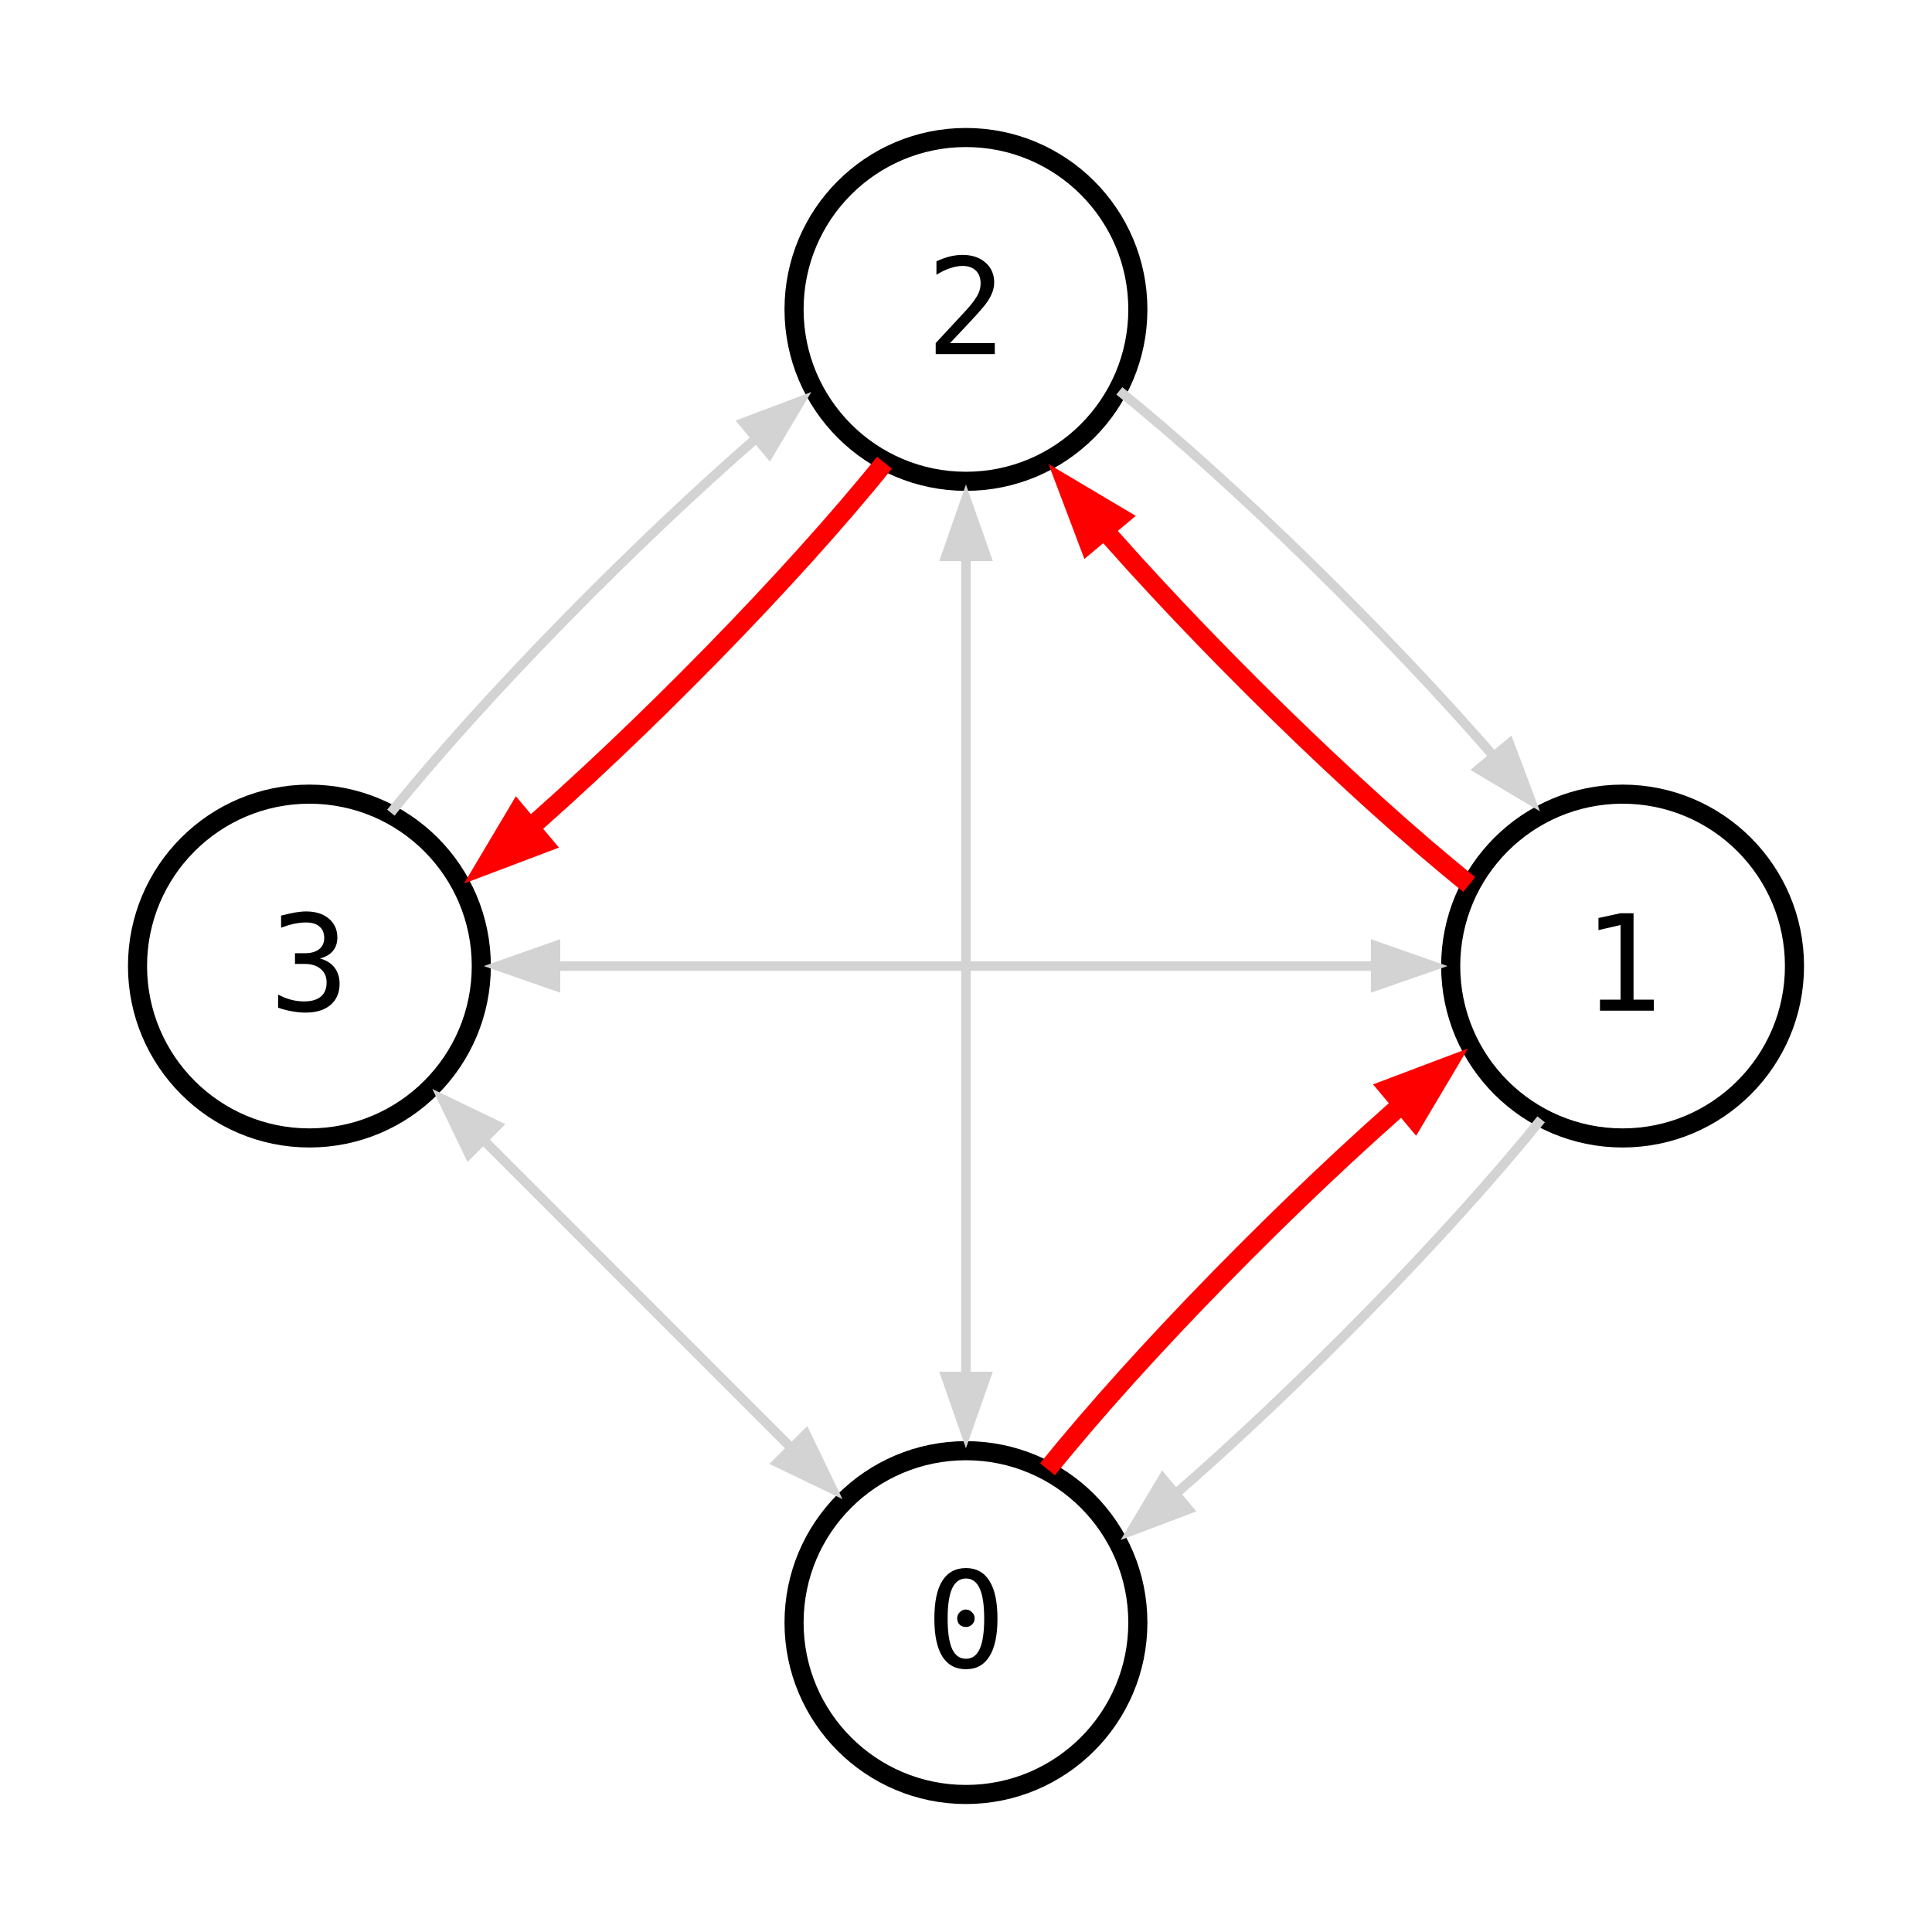
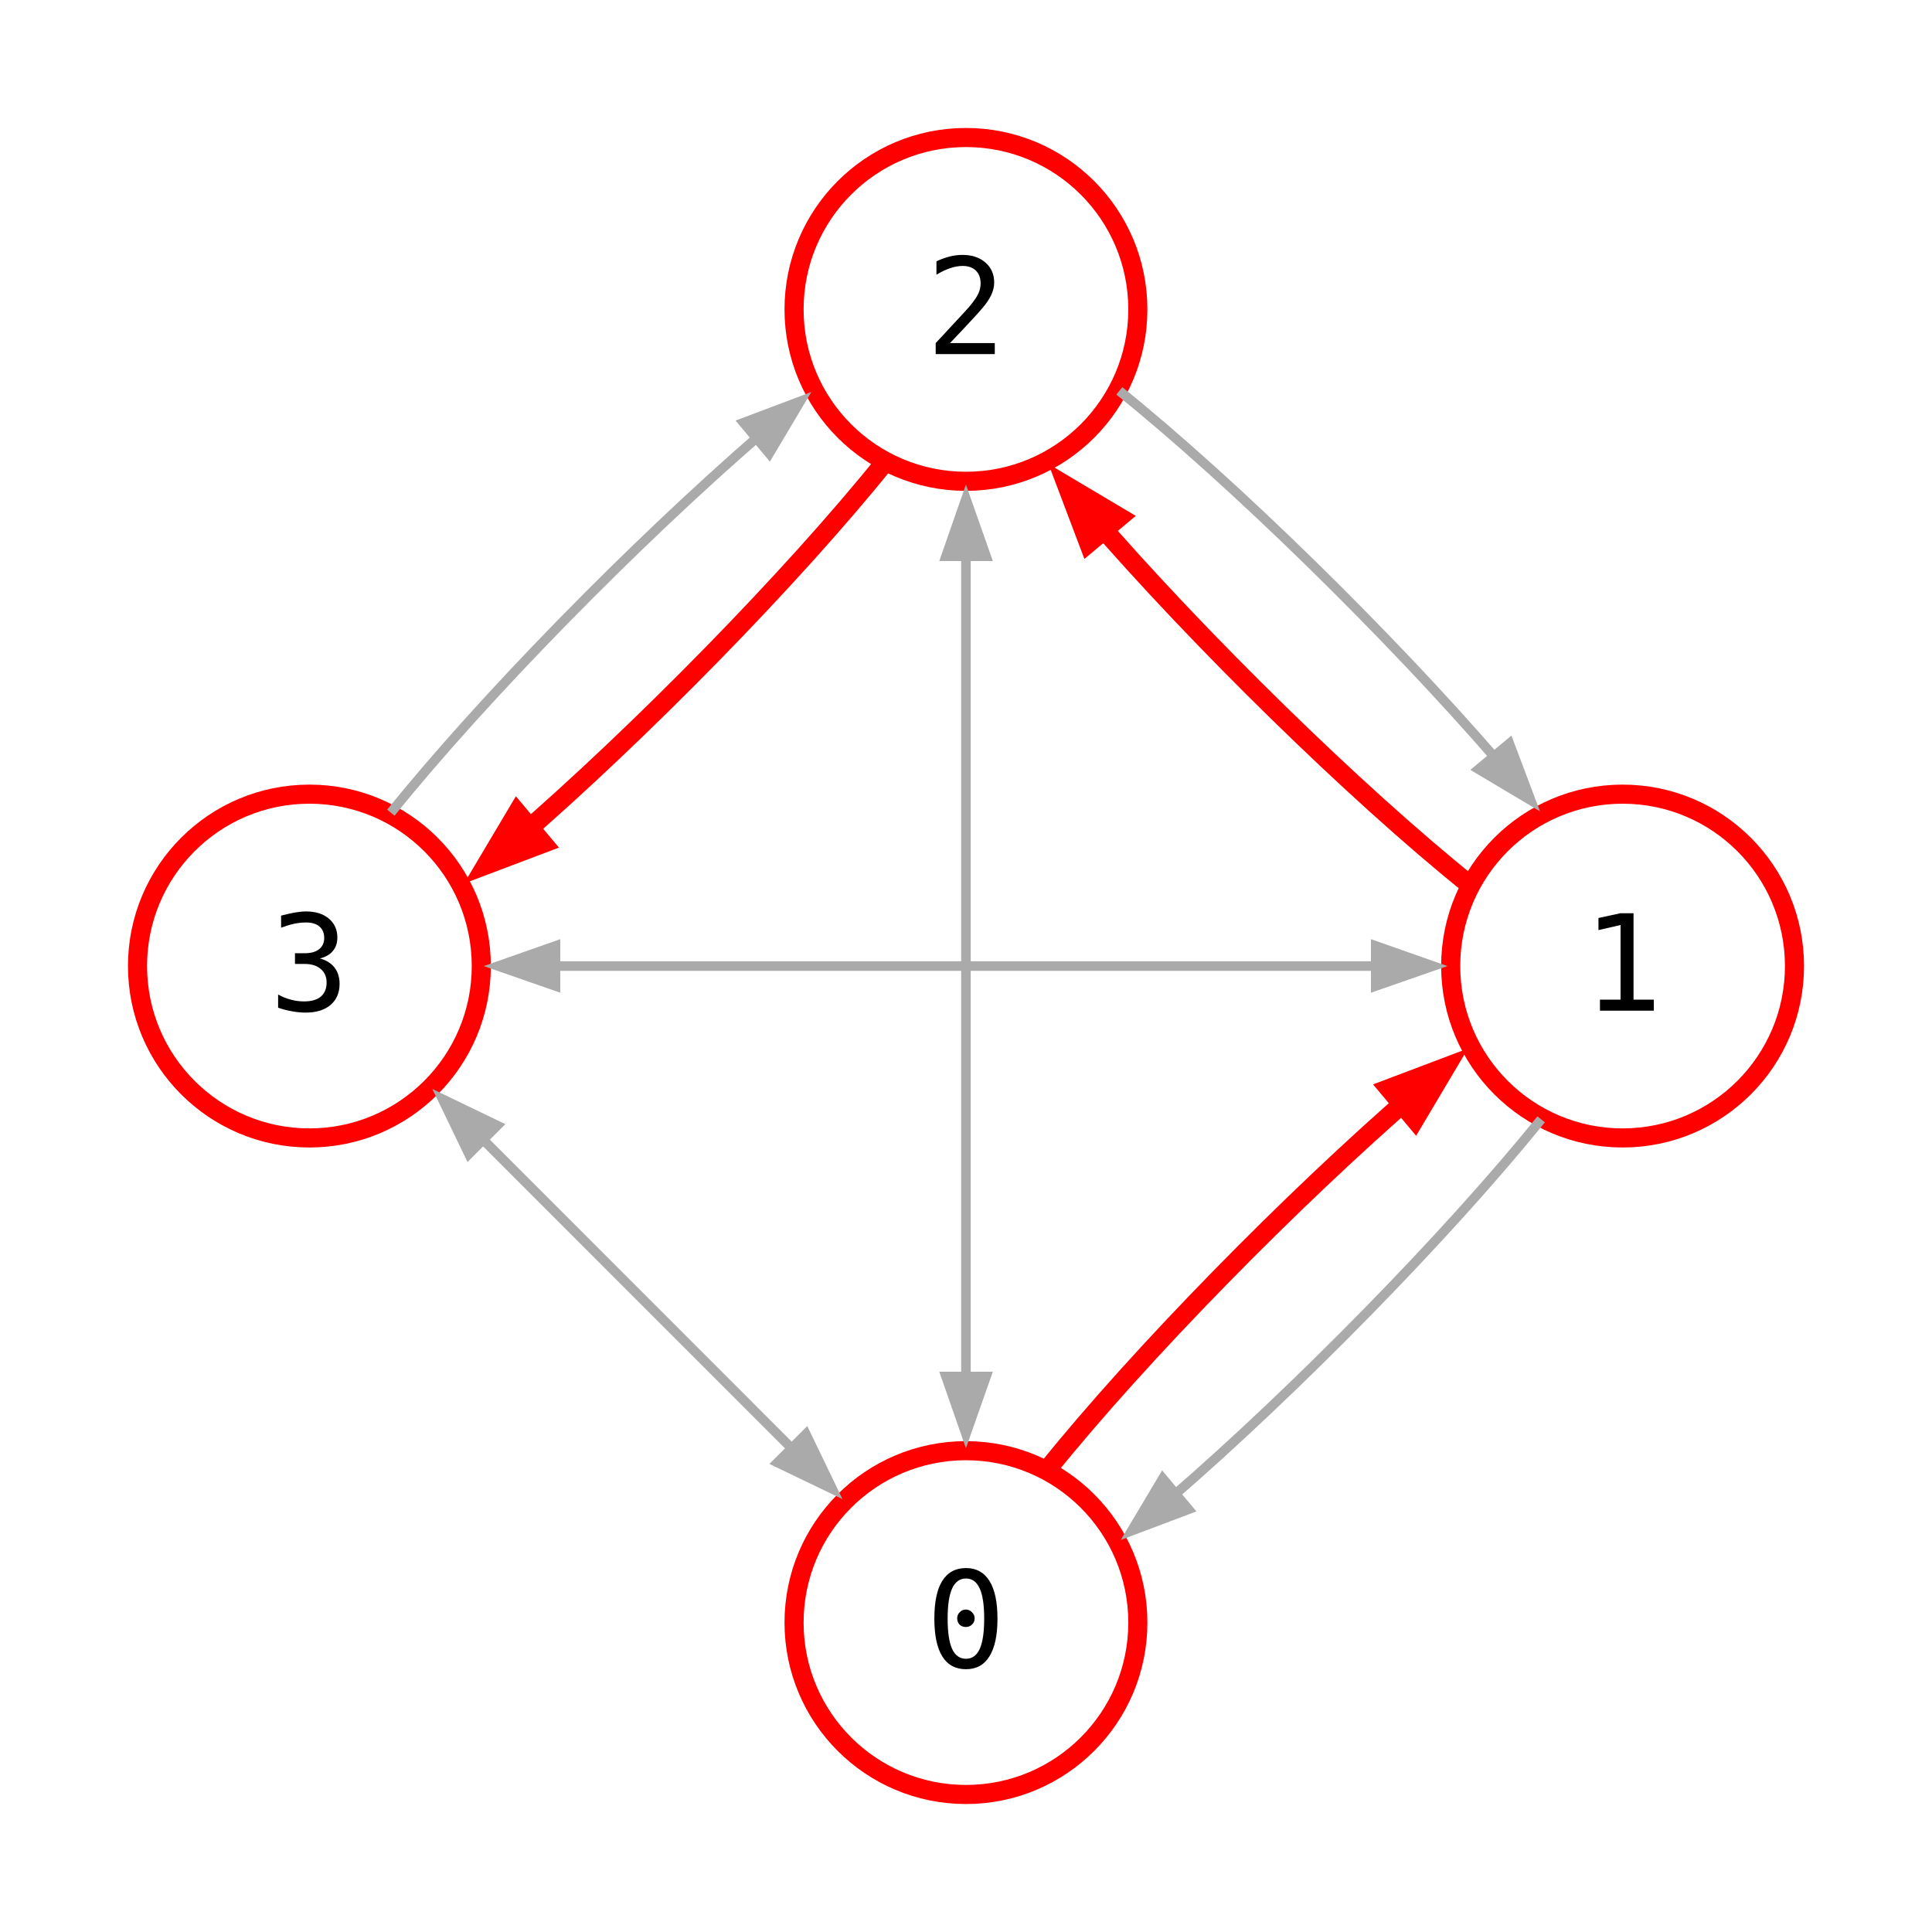
<svg xmlns="http://www.w3.org/2000/svg" width="202pt" height="202pt" viewBox="0.00 0.00 202.31 202.31">
  <g id="graph0" class="graph" transform="scale(1 1) rotate(0) translate(14.4 187.91)">
    <polygon fill="white" stroke="none" points="-14.4,14.4 -14.4,-187.91 187.91,-187.91 187.91,14.4 -14.4,14.4" />
    <g id="node1" class="node">
-       <ellipse fill="none" stroke="black" stroke-width="2" cx="86.75" cy="-18" rx="18" ry="18" />
+       <ellipse fill="none" stroke="red" stroke-width="2" cx="86.75" cy="-18" rx="18" ry="18" />
      <text text-anchor="middle" x="86.75" y="-13.32" font-family="monospace" font-size="14.00">0</text>
    </g>
    <g id="node2" class="node">
-       <ellipse fill="none" stroke="black" stroke-width="2" cx="155.51" cy="-86.75" rx="18" ry="18" />
+       <ellipse fill="none" stroke="red" stroke-width="2" cx="155.51" cy="-86.75" rx="18" ry="18" />
      <text text-anchor="middle" x="155.51" y="-82.08" font-family="monospace" font-size="14.00">1</text>
    </g>
    <g id="edge3" class="edge">
      <path fill="none" stroke="red" stroke-width="2" d="M95.29,-34.05C104.99,-46.11 120.84,-62.27 133.91,-73.58" />
      <polygon fill="red" stroke="red" stroke-width="2" points="131.05,-73.92 137,-76.17 133.75,-70.7 131.05,-73.92" />
    </g>
    <g id="node3" class="node">
-       <ellipse fill="none" stroke="black" stroke-width="2" cx="86.75" cy="-155.51" rx="18" ry="18" />
+       <ellipse fill="none" stroke="red" stroke-width="2" cx="86.75" cy="-155.51" rx="18" ry="18" />
      <text text-anchor="middle" x="86.75" y="-150.83" font-family="monospace" font-size="14.00">2</text>
    </g>
    <g id="edge1" class="edge">
-       <path fill="none" stroke="lightgray" d="M86.75,-43.5C86.75,-68.15 86.75,-105.28 86.75,-129.95" />
-       <polygon fill="lightgray" stroke="lightgray" points="88.86,-43.77 86.75,-37.77 84.66,-43.77 88.86,-43.77" />
-       <polygon fill="lightgray" stroke="lightgray" points="84.66,-129.66 86.75,-135.66 88.86,-129.66 84.66,-129.66" />
+       <path fill="none" stroke="#aaaaaa" d="M86.75,-43.5C86.75,-68.15 86.75,-105.28 86.75,-129.95" />
+       <polygon fill="#aaaaaa" stroke="#aaaaaa" points="88.86,-43.77 86.75,-37.77 84.66,-43.77 88.86,-43.77" />
+       <polygon fill="#aaaaaa" stroke="#aaaaaa" points="84.66,-129.66 86.75,-135.66 88.86,-129.66 84.66,-129.66" />
    </g>
    <g id="node4" class="node">
-       <ellipse fill="none" stroke="black" stroke-width="2" cx="18" cy="-86.75" rx="18" ry="18" />
+       <ellipse fill="none" stroke="red" stroke-width="2" cx="18" cy="-86.75" rx="18" ry="18" />
      <text text-anchor="middle" x="18" y="-82.08" font-family="monospace" font-size="14.00">3</text>
    </g>
    <g id="edge2" class="edge">
-       <path fill="none" stroke="lightgray" d="M68.63,-36.12C58.61,-46.14 46.2,-58.56 36.17,-68.59" />
-       <polygon fill="lightgray" stroke="lightgray" points="69.99,-37.73 72.75,-32 67.02,-34.76 69.99,-37.73" />
-       <polygon fill="lightgray" stroke="lightgray" points="34.7,-67.08 31.94,-72.81 37.67,-70.05 34.7,-67.08" />
+       <path fill="none" stroke="#aaaaaa" d="M68.63,-36.12C58.61,-46.14 46.2,-58.56 36.17,-68.59" />
+       <polygon fill="#aaaaaa" stroke="#aaaaaa" points="69.99,-37.73 72.75,-32 67.02,-34.76 69.99,-37.73" />
+       <polygon fill="#aaaaaa" stroke="#aaaaaa" points="34.7,-67.08 31.94,-72.81 37.67,-70.05 34.7,-67.08" />
    </g>
    <g id="edge4" class="edge">
-       <path fill="none" stroke="lightgray" d="M146.98,-70.7C137.27,-58.64 121.42,-42.49 108.35,-31.17" />
-       <polygon fill="lightgray" stroke="lightgray" points="110.05,-29.86 104.11,-27.62 107.36,-33.08 110.05,-29.86" />
+       <path fill="none" stroke="#aaaaaa" d="M146.98,-70.7C137.27,-58.64 121.42,-42.49 108.35,-31.17" />
+       <polygon fill="#aaaaaa" stroke="#aaaaaa" points="110.05,-29.86 104.11,-27.62 107.36,-33.08 110.05,-29.86" />
    </g>
    <g id="edge5" class="edge">
      <path fill="none" stroke="red" stroke-width="2" d="M139.46,-95.29C127.4,-104.99 111.24,-120.84 99.93,-133.91" />
      <polygon fill="red" stroke="red" stroke-width="2" points="99.59,-131.05 97.34,-137 102.81,-133.75 99.59,-131.05" />
    </g>
    <g id="edge6" class="edge">
-       <path fill="none" stroke="lightgray" d="M102.81,-146.98C114.87,-137.27 131.02,-121.42 142.34,-108.35" />
-       <polygon fill="lightgray" stroke="lightgray" points="143.65,-110.05 145.89,-104.11 140.43,-107.36 143.65,-110.05" />
+       <path fill="none" stroke="#aaaaaa" d="M102.81,-146.98C114.87,-137.27 131.02,-121.42 142.34,-108.35" />
+       <polygon fill="#aaaaaa" stroke="#aaaaaa" points="143.65,-110.05 145.89,-104.11 140.43,-107.36 143.65,-110.05" />
    </g>
    <g id="edge7" class="edge">
      <path fill="none" stroke="red" stroke-width="2" d="M78.22,-139.46C68.52,-127.4 52.67,-111.24 39.6,-99.93" />
      <polygon fill="red" stroke="red" stroke-width="2" points="42.46,-99.59 36.51,-97.34 39.76,-102.81 42.46,-99.59" />
    </g>
    <g id="edge8" class="edge">
-       <path fill="none" stroke="lightgray" d="M43.5,-86.75C68.15,-86.75 105.28,-86.75 129.95,-86.75" />
-       <polygon fill="lightgray" stroke="lightgray" points="43.77,-84.66 37.77,-86.75 43.77,-88.86 43.77,-84.66" />
-       <polygon fill="lightgray" stroke="lightgray" points="129.66,-88.86 135.66,-86.75 129.66,-84.66 129.66,-88.86" />
+       <path fill="none" stroke="#aaaaaa" d="M43.5,-86.75C68.15,-86.75 105.28,-86.75 129.95,-86.75" />
+       <polygon fill="#aaaaaa" stroke="#aaaaaa" points="43.77,-84.66 37.77,-86.75 43.77,-88.86 43.77,-84.66" />
+       <polygon fill="#aaaaaa" stroke="#aaaaaa" points="129.66,-88.86 135.66,-86.75 129.66,-84.66 129.66,-88.86" />
    </g>
    <g id="edge9" class="edge">
-       <path fill="none" stroke="lightgray" d="M26.53,-102.81C36.24,-114.87 52.09,-131.02 65.16,-142.34" />
-       <polygon fill="lightgray" stroke="lightgray" points="63.46,-143.65 69.4,-145.89 66.15,-140.43 63.46,-143.65" />
+       <path fill="none" stroke="#aaaaaa" d="M26.53,-102.81C36.24,-114.87 52.09,-131.02 65.16,-142.34" />
+       <polygon fill="#aaaaaa" stroke="#aaaaaa" points="63.46,-143.65 69.4,-145.89 66.15,-140.43 63.46,-143.65" />
    </g>
  </g>
</svg>
